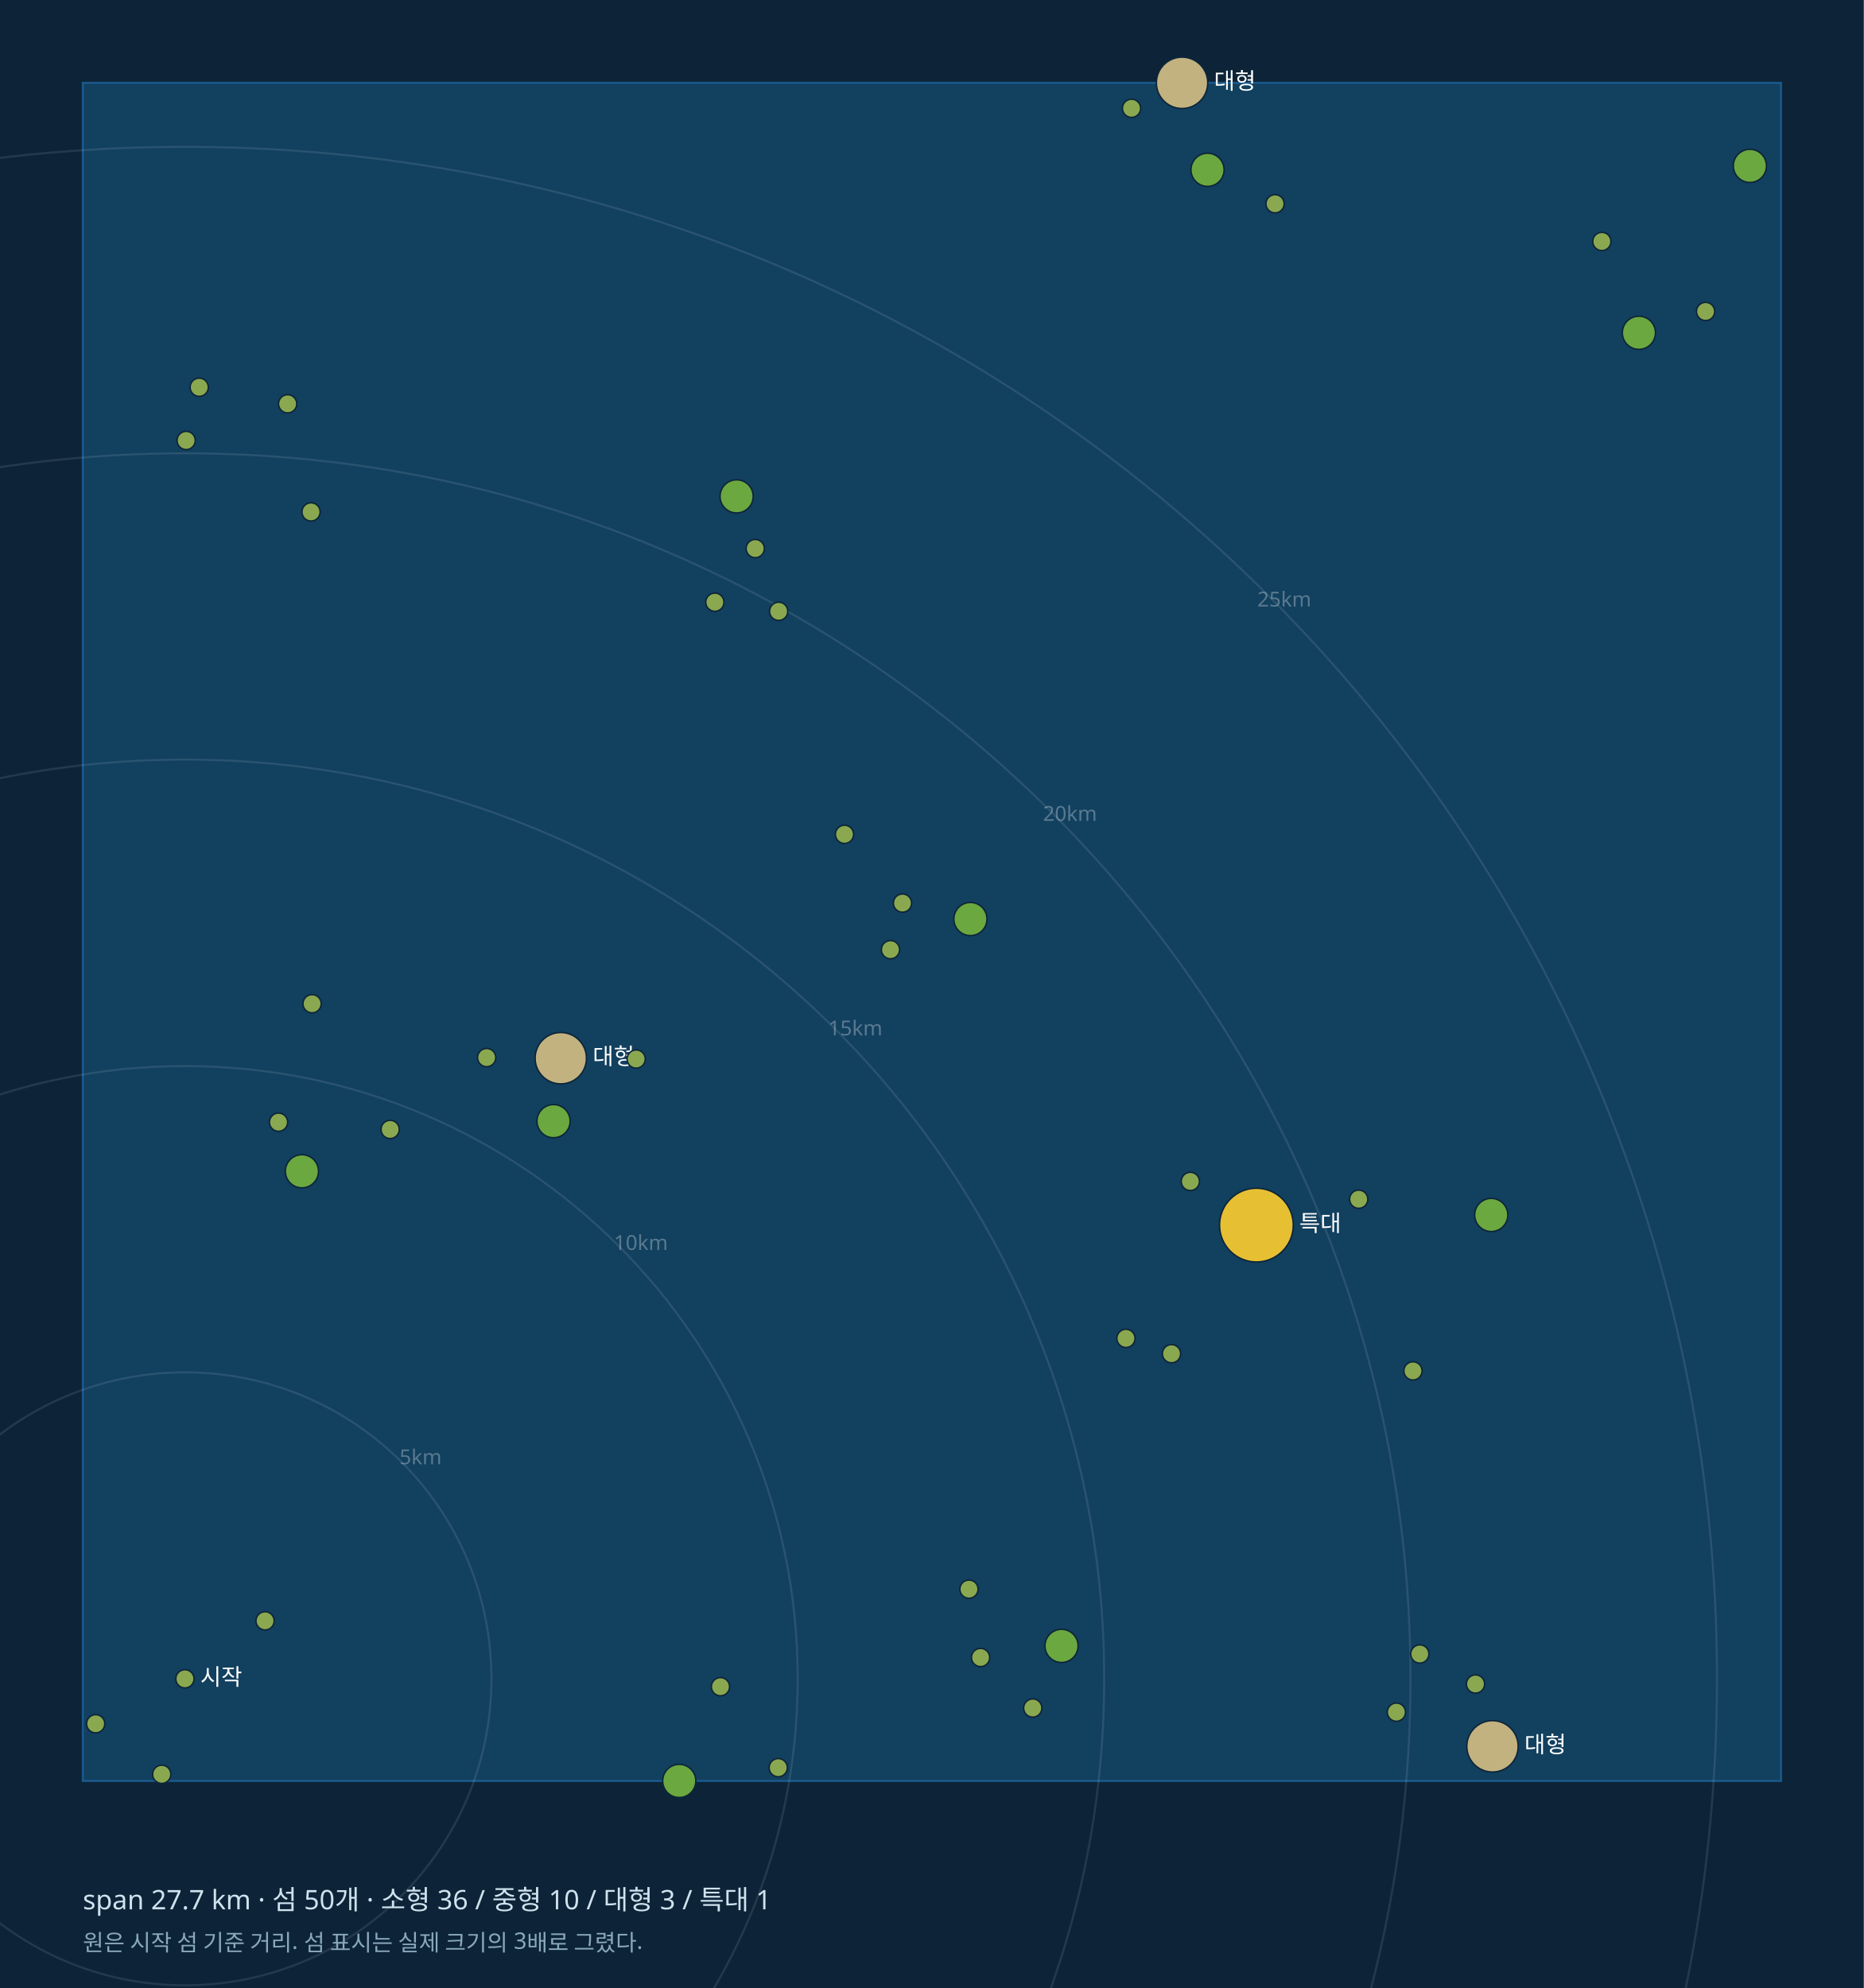
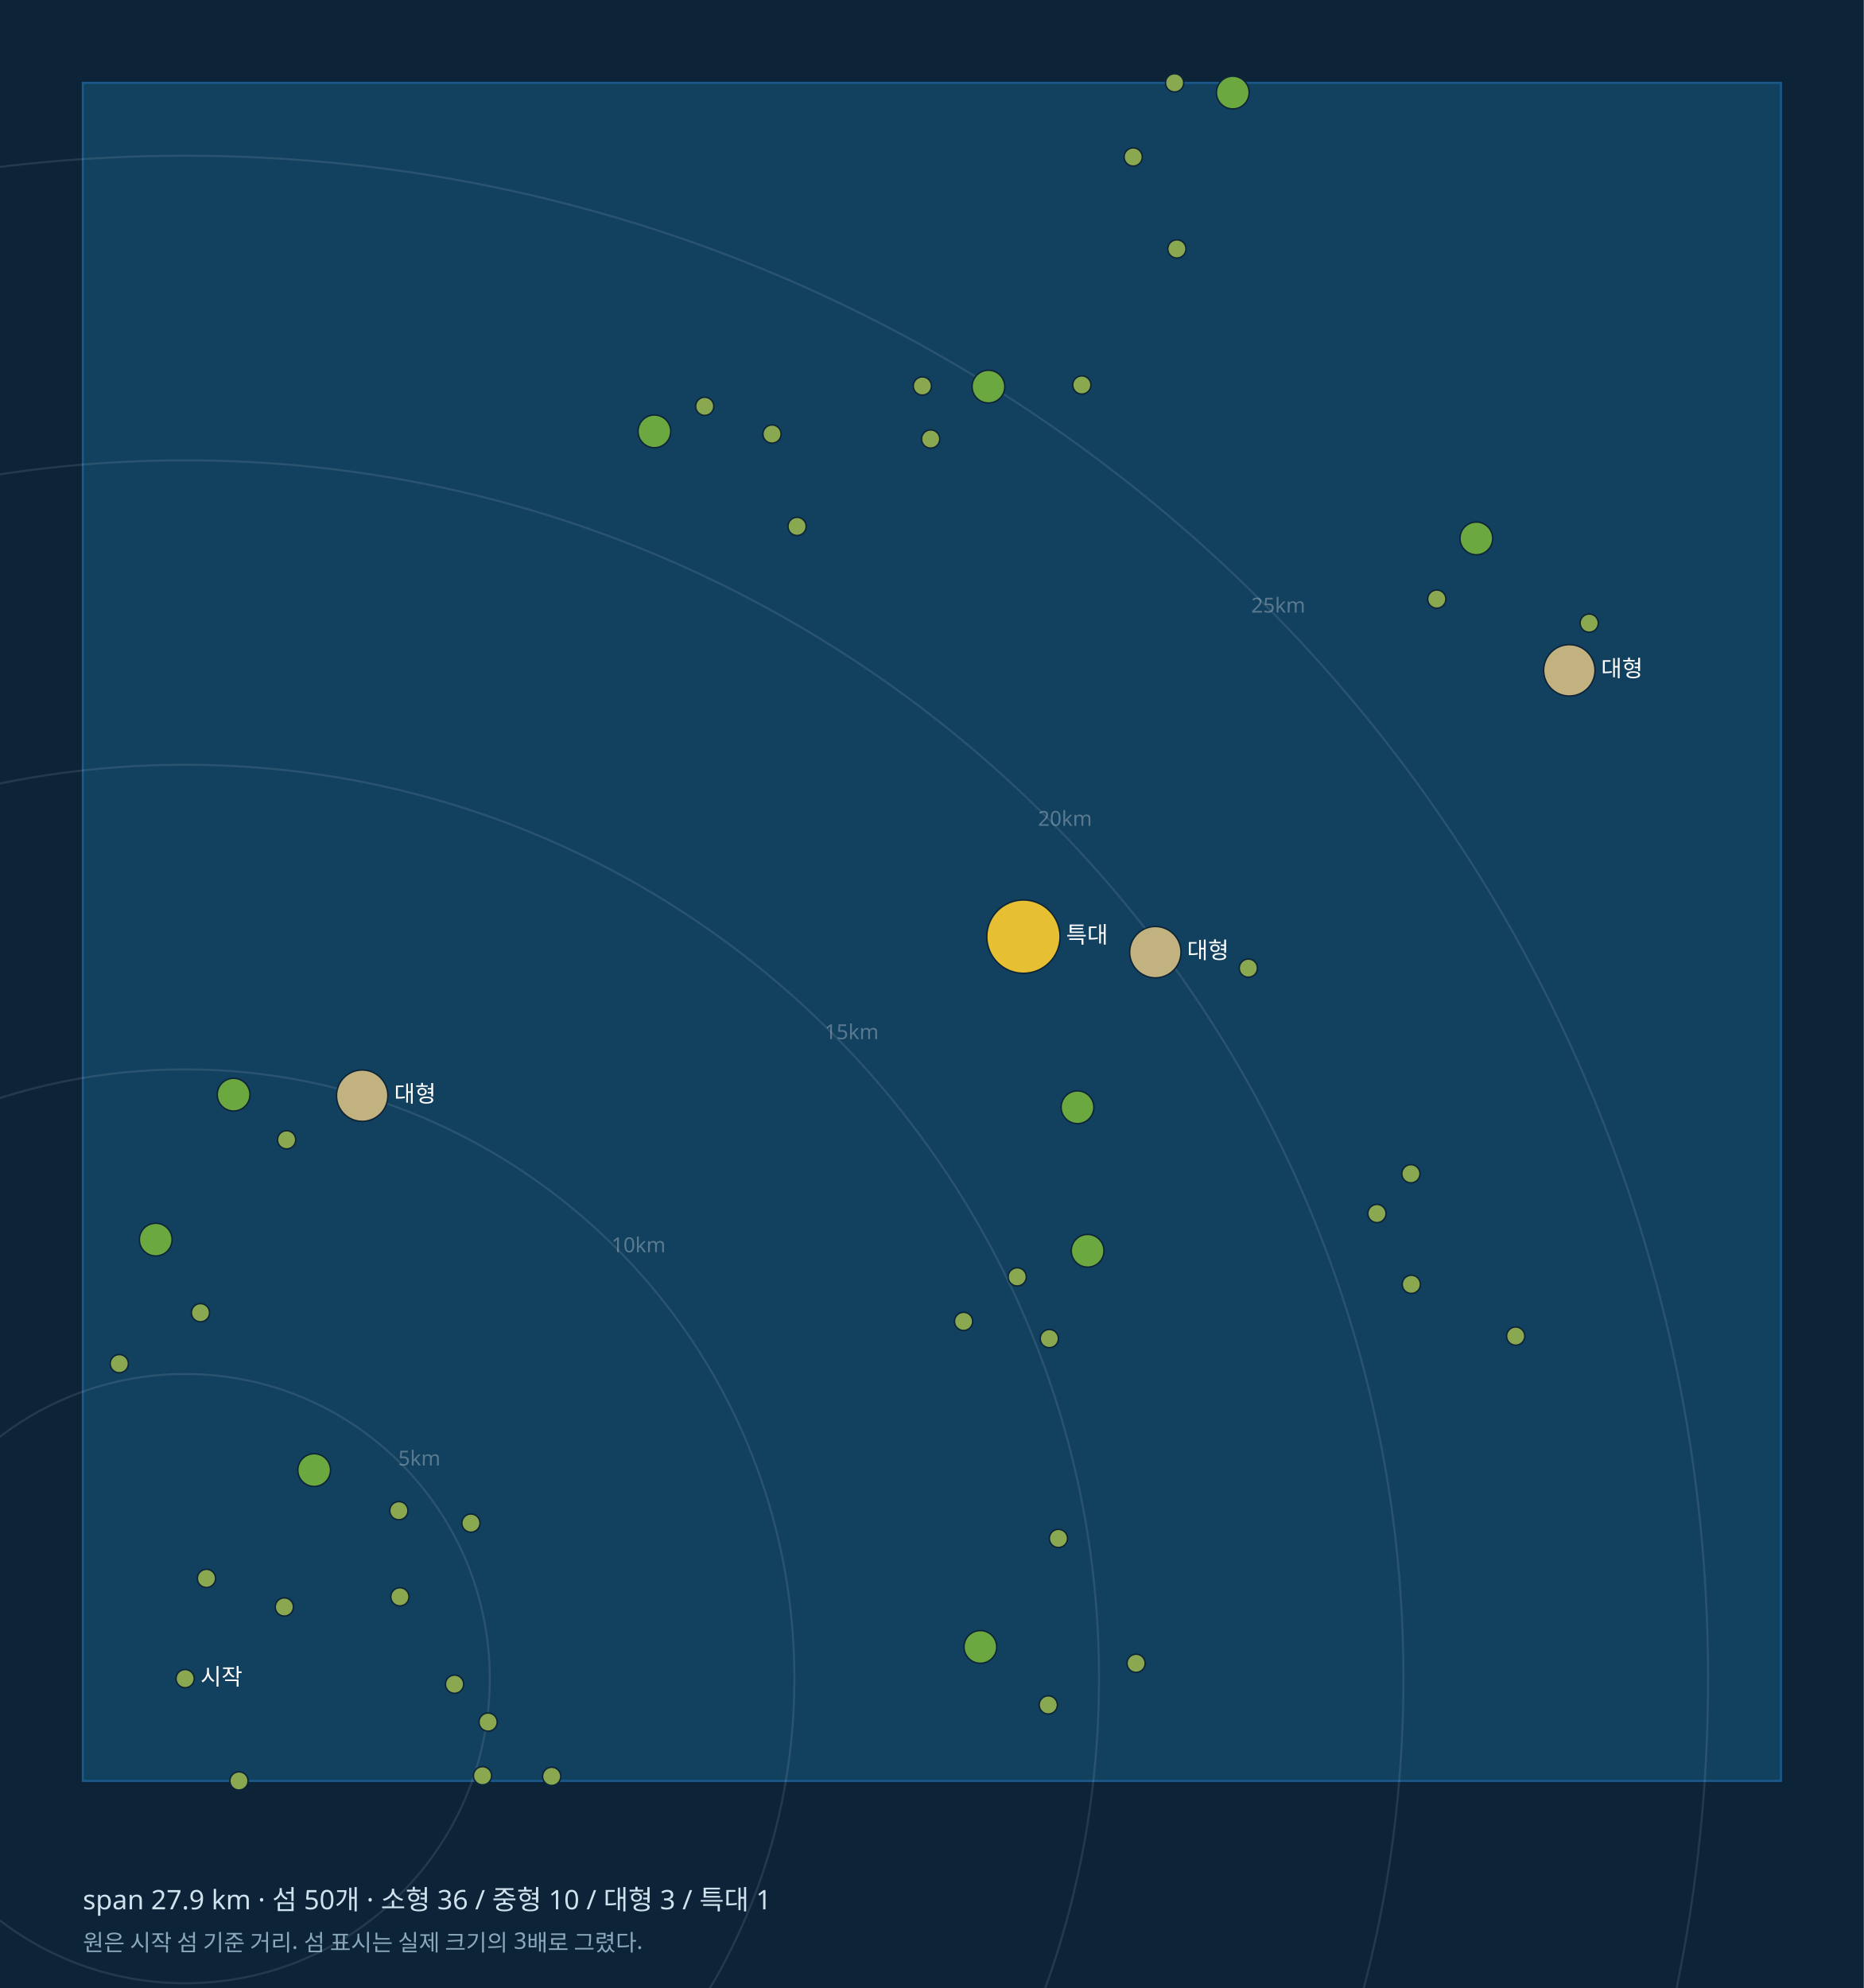
<svg xmlns="http://www.w3.org/2000/svg" width="900" height="960" viewBox="0 0 900 960">
  <rect width="900" height="960" fill="#0d2438" />
  <rect x="40" y="40" width="820" height="820" fill="#12405f" stroke="#1a598c" />
-   <circle cx="89.3" cy="810.7" r="148.0" fill="none" stroke="#ffffff" stroke-opacity="0.10" />
-   <text x="192.9" y="707.1" fill="#ffffff" fill-opacity="0.3" font-size="10" font-family="sans-serif">5km</text>
-   <circle cx="89.3" cy="810.7" r="295.9" fill="none" stroke="#ffffff" stroke-opacity="0.10" />
-   <text x="296.4" y="603.6" fill="#ffffff" fill-opacity="0.3" font-size="10" font-family="sans-serif">10km</text>
-   <circle cx="89.3" cy="810.7" r="443.9" fill="none" stroke="#ffffff" stroke-opacity="0.10" />
-   <text x="400.0" y="500.0" fill="#ffffff" fill-opacity="0.3" font-size="10" font-family="sans-serif">15km</text>
-   <circle cx="89.3" cy="810.7" r="591.8" fill="none" stroke="#ffffff" stroke-opacity="0.10" />
-   <text x="503.6" y="396.4" fill="#ffffff" fill-opacity="0.3" font-size="10" font-family="sans-serif">20km</text>
-   <circle cx="89.3" cy="810.7" r="739.8" fill="none" stroke="#ffffff" stroke-opacity="0.10" />
-   <text x="607.1" y="292.9" fill="#ffffff" fill-opacity="0.3" font-size="10" font-family="sans-serif">25km</text>
-   <circle cx="89.3" cy="810.7" r="4.4" fill="#8AA84F" stroke="#0d2438" stroke-width="0.7" />
-   <text x="96.7" y="813.7" fill="#fff" font-size="11" font-family="sans-serif">시작</text>
-   <circle cx="46.2" cy="832.4" r="4.4" fill="#8AA84F" stroke="#0d2438" stroke-width="0.7" />
-   <circle cx="78.1" cy="856.8" r="4.4" fill="#8AA84F" stroke="#0d2438" stroke-width="0.7" />
-   <circle cx="128.0" cy="782.7" r="4.4" fill="#8AA84F" stroke="#0d2438" stroke-width="0.7" />
-   <circle cx="435.8" cy="436.1" r="4.4" fill="#8AA84F" stroke="#0d2438" stroke-width="0.7" />
-   <circle cx="430.0" cy="458.6" r="4.4" fill="#8AA84F" stroke="#0d2438" stroke-width="0.7" />
-   <circle cx="468.6" cy="443.8" r="8.0" fill="#6BA83F" stroke="#0d2438" stroke-width="0.7" />
-   <circle cx="407.8" cy="402.9" r="4.4" fill="#8AA84F" stroke="#0d2438" stroke-width="0.7" />
-   <circle cx="606.7" cy="591.6" r="17.8" fill="#E6BF33" stroke="#0d2438" stroke-width="0.7" />
-   <text x="627.4" y="594.6" fill="#fff" font-size="11" font-family="sans-serif">특대</text>
-   <circle cx="543.7" cy="646.3" r="4.4" fill="#8AA84F" stroke="#0d2438" stroke-width="0.7" />
-   <circle cx="574.8" cy="570.5" r="4.4" fill="#8AA84F" stroke="#0d2438" stroke-width="0.7" />
-   <circle cx="565.7" cy="653.7" r="4.4" fill="#8AA84F" stroke="#0d2438" stroke-width="0.7" />
-   <circle cx="364.7" cy="264.9" r="4.4" fill="#8AA84F" stroke="#0d2438" stroke-width="0.7" />
-   <circle cx="345.2" cy="290.8" r="4.4" fill="#8AA84F" stroke="#0d2438" stroke-width="0.7" />
-   <circle cx="376.0" cy="295.2" r="4.4" fill="#8AA84F" stroke="#0d2438" stroke-width="0.7" />
-   <circle cx="355.7" cy="239.7" r="8.0" fill="#6BA83F" stroke="#0d2438" stroke-width="0.7" />
-   <circle cx="375.8" cy="853.6" r="4.4" fill="#8AA84F" stroke="#0d2438" stroke-width="0.7" />
-   <circle cx="347.9" cy="814.5" r="4.4" fill="#8AA84F" stroke="#0d2438" stroke-width="0.7" />
-   <circle cx="328.0" cy="860.0" r="8.0" fill="#6BA83F" stroke="#0d2438" stroke-width="0.7" />
-   <circle cx="96.2" cy="187.0" r="4.4" fill="#8AA84F" stroke="#0d2438" stroke-width="0.7" />
-   <circle cx="89.9" cy="212.7" r="4.4" fill="#8AA84F" stroke="#0d2438" stroke-width="0.7" />
-   <circle cx="138.9" cy="195.0" r="4.4" fill="#8AA84F" stroke="#0d2438" stroke-width="0.7" />
-   <circle cx="150.2" cy="247.2" r="4.4" fill="#8AA84F" stroke="#0d2438" stroke-width="0.7" />
-   <circle cx="720.7" cy="843.3" r="12.4" fill="#C2B280" stroke="#0d2438" stroke-width="0.7" />
-   <text x="736.1" y="846.3" fill="#fff" font-size="11" font-family="sans-serif">대형</text>
-   <circle cx="685.6" cy="798.7" r="4.4" fill="#8AA84F" stroke="#0d2438" stroke-width="0.7" />
-   <circle cx="674.3" cy="826.8" r="4.4" fill="#8AA84F" stroke="#0d2438" stroke-width="0.7" />
-   <circle cx="712.5" cy="813.2" r="4.4" fill="#8AA84F" stroke="#0d2438" stroke-width="0.7" />
-   <circle cx="823.6" cy="150.4" r="4.4" fill="#8AA84F" stroke="#0d2438" stroke-width="0.7" />
-   <circle cx="791.4" cy="160.7" r="8.0" fill="#6BA83F" stroke="#0d2438" stroke-width="0.7" />
-   <circle cx="845.0" cy="80.1" r="8.0" fill="#6BA83F" stroke="#0d2438" stroke-width="0.7" />
-   <circle cx="773.5" cy="116.6" r="4.4" fill="#8AA84F" stroke="#0d2438" stroke-width="0.7" />
-   <circle cx="235.0" cy="510.7" r="4.4" fill="#8AA84F" stroke="#0d2438" stroke-width="0.7" />
-   <circle cx="270.8" cy="511.0" r="12.4" fill="#C2B280" stroke="#0d2438" stroke-width="0.7" />
-   <text x="286.2" y="514.0" fill="#fff" font-size="11" font-family="sans-serif">대형</text>
-   <circle cx="267.3" cy="541.4" r="8.0" fill="#6BA83F" stroke="#0d2438" stroke-width="0.7" />
-   <circle cx="307.2" cy="511.4" r="4.4" fill="#8AA84F" stroke="#0d2438" stroke-width="0.7" />
-   <circle cx="656.1" cy="579.1" r="4.4" fill="#8AA84F" stroke="#0d2438" stroke-width="0.7" />
-   <circle cx="720.1" cy="586.7" r="8.0" fill="#6BA83F" stroke="#0d2438" stroke-width="0.7" />
-   <circle cx="682.3" cy="662.0" r="4.4" fill="#8AA84F" stroke="#0d2438" stroke-width="0.7" />
-   <circle cx="583.1" cy="82.0" r="8.0" fill="#6BA83F" stroke="#0d2438" stroke-width="0.7" />
-   <circle cx="570.8" cy="40.0" r="12.4" fill="#C2B280" stroke="#0d2438" stroke-width="0.7" />
-   <text x="586.2" y="43.0" fill="#fff" font-size="11" font-family="sans-serif">대형</text>
-   <circle cx="546.4" cy="52.3" r="4.4" fill="#8AA84F" stroke="#0d2438" stroke-width="0.7" />
-   <circle cx="615.7" cy="98.4" r="4.4" fill="#8AA84F" stroke="#0d2438" stroke-width="0.7" />
-   <circle cx="134.5" cy="541.9" r="4.4" fill="#8AA84F" stroke="#0d2438" stroke-width="0.7" />
-   <circle cx="188.4" cy="545.4" r="4.4" fill="#8AA84F" stroke="#0d2438" stroke-width="0.7" />
-   <circle cx="145.8" cy="565.6" r="8.0" fill="#6BA83F" stroke="#0d2438" stroke-width="0.7" />
-   <circle cx="150.7" cy="484.7" r="4.4" fill="#8AA84F" stroke="#0d2438" stroke-width="0.7" />
-   <circle cx="467.9" cy="767.4" r="4.4" fill="#8AA84F" stroke="#0d2438" stroke-width="0.7" />
-   <circle cx="512.6" cy="794.8" r="8.0" fill="#6BA83F" stroke="#0d2438" stroke-width="0.7" />
-   <circle cx="498.7" cy="824.8" r="4.4" fill="#8AA84F" stroke="#0d2438" stroke-width="0.7" />
-   <circle cx="473.5" cy="800.4" r="4.4" fill="#8AA84F" stroke="#0d2438" stroke-width="0.7" />
-   <text x="40" y="922" fill="#cfe2ee" font-size="13" font-family="sans-serif">span 27.7 km · 섬 50개 · 소형 36 / 중형 10 / 대형 3 / 특대 1</text>
+   <circle cx="89.4" cy="810.6" r="147.1" fill="none" stroke="#ffffff" stroke-opacity="0.10" />
+   <text x="192.3" y="707.7" fill="#ffffff" fill-opacity="0.3" font-size="10" font-family="sans-serif">5km</text>
+   <circle cx="89.4" cy="810.6" r="294.2" fill="none" stroke="#ffffff" stroke-opacity="0.10" />
+   <text x="295.3" y="604.7" fill="#ffffff" fill-opacity="0.3" font-size="10" font-family="sans-serif">10km</text>
+   <circle cx="89.4" cy="810.6" r="441.3" fill="none" stroke="#ffffff" stroke-opacity="0.10" />
+   <text x="398.2" y="501.8" fill="#ffffff" fill-opacity="0.3" font-size="10" font-family="sans-serif">15km</text>
+   <circle cx="89.4" cy="810.6" r="588.3" fill="none" stroke="#ffffff" stroke-opacity="0.10" />
+   <text x="501.2" y="398.8" fill="#ffffff" fill-opacity="0.3" font-size="10" font-family="sans-serif">20km</text>
+   <circle cx="89.4" cy="810.6" r="735.4" fill="none" stroke="#ffffff" stroke-opacity="0.10" />
+   <text x="604.2" y="295.8" fill="#ffffff" fill-opacity="0.3" font-size="10" font-family="sans-serif">25km</text>
+   <circle cx="89.4" cy="810.6" r="4.4" fill="#8AA84F" stroke="#0d2438" stroke-width="0.7" />
+   <text x="96.8" y="813.6" fill="#fff" font-size="11" font-family="sans-serif">시작</text>
+   <circle cx="137.3" cy="776.0" r="4.4" fill="#8AA84F" stroke="#0d2438" stroke-width="0.7" />
+   <circle cx="99.7" cy="762.2" r="4.4" fill="#8AA84F" stroke="#0d2438" stroke-width="0.7" />
+   <circle cx="115.4" cy="860.0" r="4.4" fill="#8AA84F" stroke="#0d2438" stroke-width="0.7" />
+   <circle cx="193.1" cy="771.1" r="4.4" fill="#8AA84F" stroke="#0d2438" stroke-width="0.7" />
+   <circle cx="151.7" cy="709.9" r="7.9" fill="#6BA83F" stroke="#0d2438" stroke-width="0.7" />
+   <circle cx="192.6" cy="729.5" r="4.4" fill="#8AA84F" stroke="#0d2438" stroke-width="0.7" />
+   <circle cx="227.4" cy="735.5" r="4.4" fill="#8AA84F" stroke="#0d2438" stroke-width="0.7" />
+   <circle cx="57.6" cy="658.5" r="4.4" fill="#8AA84F" stroke="#0d2438" stroke-width="0.7" />
+   <circle cx="75.2" cy="598.6" r="7.9" fill="#6BA83F" stroke="#0d2438" stroke-width="0.7" />
+   <circle cx="96.8" cy="633.9" r="4.4" fill="#8AA84F" stroke="#0d2438" stroke-width="0.7" />
+   <circle cx="681.3" cy="566.8" r="4.4" fill="#8AA84F" stroke="#0d2438" stroke-width="0.7" />
+   <circle cx="731.9" cy="645.2" r="4.4" fill="#8AA84F" stroke="#0d2438" stroke-width="0.7" />
+   <circle cx="664.9" cy="586.0" r="4.4" fill="#8AA84F" stroke="#0d2438" stroke-width="0.7" />
+   <circle cx="681.5" cy="620.2" r="4.4" fill="#8AA84F" stroke="#0d2438" stroke-width="0.7" />
+   <circle cx="465.3" cy="638.1" r="4.4" fill="#8AA84F" stroke="#0d2438" stroke-width="0.7" />
+   <circle cx="506.7" cy="646.4" r="4.4" fill="#8AA84F" stroke="#0d2438" stroke-width="0.7" />
+   <circle cx="525.2" cy="604.0" r="7.9" fill="#6BA83F" stroke="#0d2438" stroke-width="0.7" />
+   <circle cx="491.2" cy="616.6" r="4.4" fill="#8AA84F" stroke="#0d2438" stroke-width="0.7" />
+   <circle cx="568.3" cy="120.2" r="4.4" fill="#8AA84F" stroke="#0d2438" stroke-width="0.7" />
+   <circle cx="547.2" cy="75.8" r="4.4" fill="#8AA84F" stroke="#0d2438" stroke-width="0.7" />
+   <circle cx="567.2" cy="40.0" r="4.4" fill="#8AA84F" stroke="#0d2438" stroke-width="0.7" />
+   <circle cx="595.3" cy="44.7" r="7.9" fill="#6BA83F" stroke="#0d2438" stroke-width="0.7" />
+   <circle cx="138.4" cy="550.4" r="4.4" fill="#8AA84F" stroke="#0d2438" stroke-width="0.7" />
+   <circle cx="112.8" cy="528.6" r="7.9" fill="#6BA83F" stroke="#0d2438" stroke-width="0.7" />
+   <circle cx="174.9" cy="529.1" r="12.4" fill="#C2B280" stroke="#0d2438" stroke-width="0.7" />
+   <text x="190.3" y="532.1" fill="#fff" font-size="11" font-family="sans-serif">대형</text>
+   <circle cx="494.2" cy="452.3" r="17.7" fill="#E6BF33" stroke="#0d2438" stroke-width="0.7" />
+   <text x="514.8" y="455.3" fill="#fff" font-size="11" font-family="sans-serif">특대</text>
+   <circle cx="557.9" cy="459.8" r="12.4" fill="#C2B280" stroke="#0d2438" stroke-width="0.7" />
+   <text x="573.2" y="462.8" fill="#fff" font-size="11" font-family="sans-serif">대형</text>
+   <circle cx="520.3" cy="534.7" r="7.9" fill="#6BA83F" stroke="#0d2438" stroke-width="0.7" />
+   <circle cx="602.8" cy="467.5" r="4.4" fill="#8AA84F" stroke="#0d2438" stroke-width="0.7" />
+   <circle cx="340.3" cy="196.2" r="4.4" fill="#8AA84F" stroke="#0d2438" stroke-width="0.7" />
+   <circle cx="316.0" cy="208.3" r="7.9" fill="#6BA83F" stroke="#0d2438" stroke-width="0.7" />
+   <circle cx="384.9" cy="254.2" r="4.4" fill="#8AA84F" stroke="#0d2438" stroke-width="0.7" />
+   <circle cx="372.8" cy="209.6" r="4.4" fill="#8AA84F" stroke="#0d2438" stroke-width="0.7" />
+   <circle cx="548.6" cy="803.2" r="4.4" fill="#8AA84F" stroke="#0d2438" stroke-width="0.7" />
+   <circle cx="506.2" cy="823.3" r="4.4" fill="#8AA84F" stroke="#0d2438" stroke-width="0.7" />
+   <circle cx="511.1" cy="742.9" r="4.4" fill="#8AA84F" stroke="#0d2438" stroke-width="0.7" />
+   <circle cx="473.4" cy="795.3" r="7.9" fill="#6BA83F" stroke="#0d2438" stroke-width="0.7" />
+   <circle cx="233.0" cy="857.5" r="4.4" fill="#8AA84F" stroke="#0d2438" stroke-width="0.7" />
+   <circle cx="235.7" cy="831.6" r="4.4" fill="#8AA84F" stroke="#0d2438" stroke-width="0.7" />
+   <circle cx="266.4" cy="857.8" r="4.4" fill="#8AA84F" stroke="#0d2438" stroke-width="0.7" />
+   <circle cx="219.5" cy="813.3" r="4.4" fill="#8AA84F" stroke="#0d2438" stroke-width="0.7" />
+   <circle cx="767.4" cy="300.9" r="4.4" fill="#8AA84F" stroke="#0d2438" stroke-width="0.7" />
+   <circle cx="757.8" cy="323.7" r="12.4" fill="#C2B280" stroke="#0d2438" stroke-width="0.7" />
+   <text x="773.1" y="326.7" fill="#fff" font-size="11" font-family="sans-serif">대형</text>
+   <circle cx="693.8" cy="289.3" r="4.4" fill="#8AA84F" stroke="#0d2438" stroke-width="0.7" />
+   <circle cx="712.9" cy="260.0" r="7.9" fill="#6BA83F" stroke="#0d2438" stroke-width="0.7" />
+   <circle cx="477.3" cy="186.7" r="7.9" fill="#6BA83F" stroke="#0d2438" stroke-width="0.7" />
+   <circle cx="449.4" cy="212.0" r="4.4" fill="#8AA84F" stroke="#0d2438" stroke-width="0.7" />
+   <circle cx="445.4" cy="186.4" r="4.4" fill="#8AA84F" stroke="#0d2438" stroke-width="0.7" />
+   <circle cx="522.4" cy="185.9" r="4.4" fill="#8AA84F" stroke="#0d2438" stroke-width="0.7" />
+   <text x="40" y="922" fill="#cfe2ee" font-size="13" font-family="sans-serif">span 27.9 km · 섬 50개 · 소형 36 / 중형 10 / 대형 3 / 특대 1</text>
  <text x="40" y="942" fill="#8aa8bc" font-size="11" font-family="sans-serif">원은 시작 섬 기준 거리. 섬 표시는 실제 크기의 3배로 그렸다.</text>
</svg>
